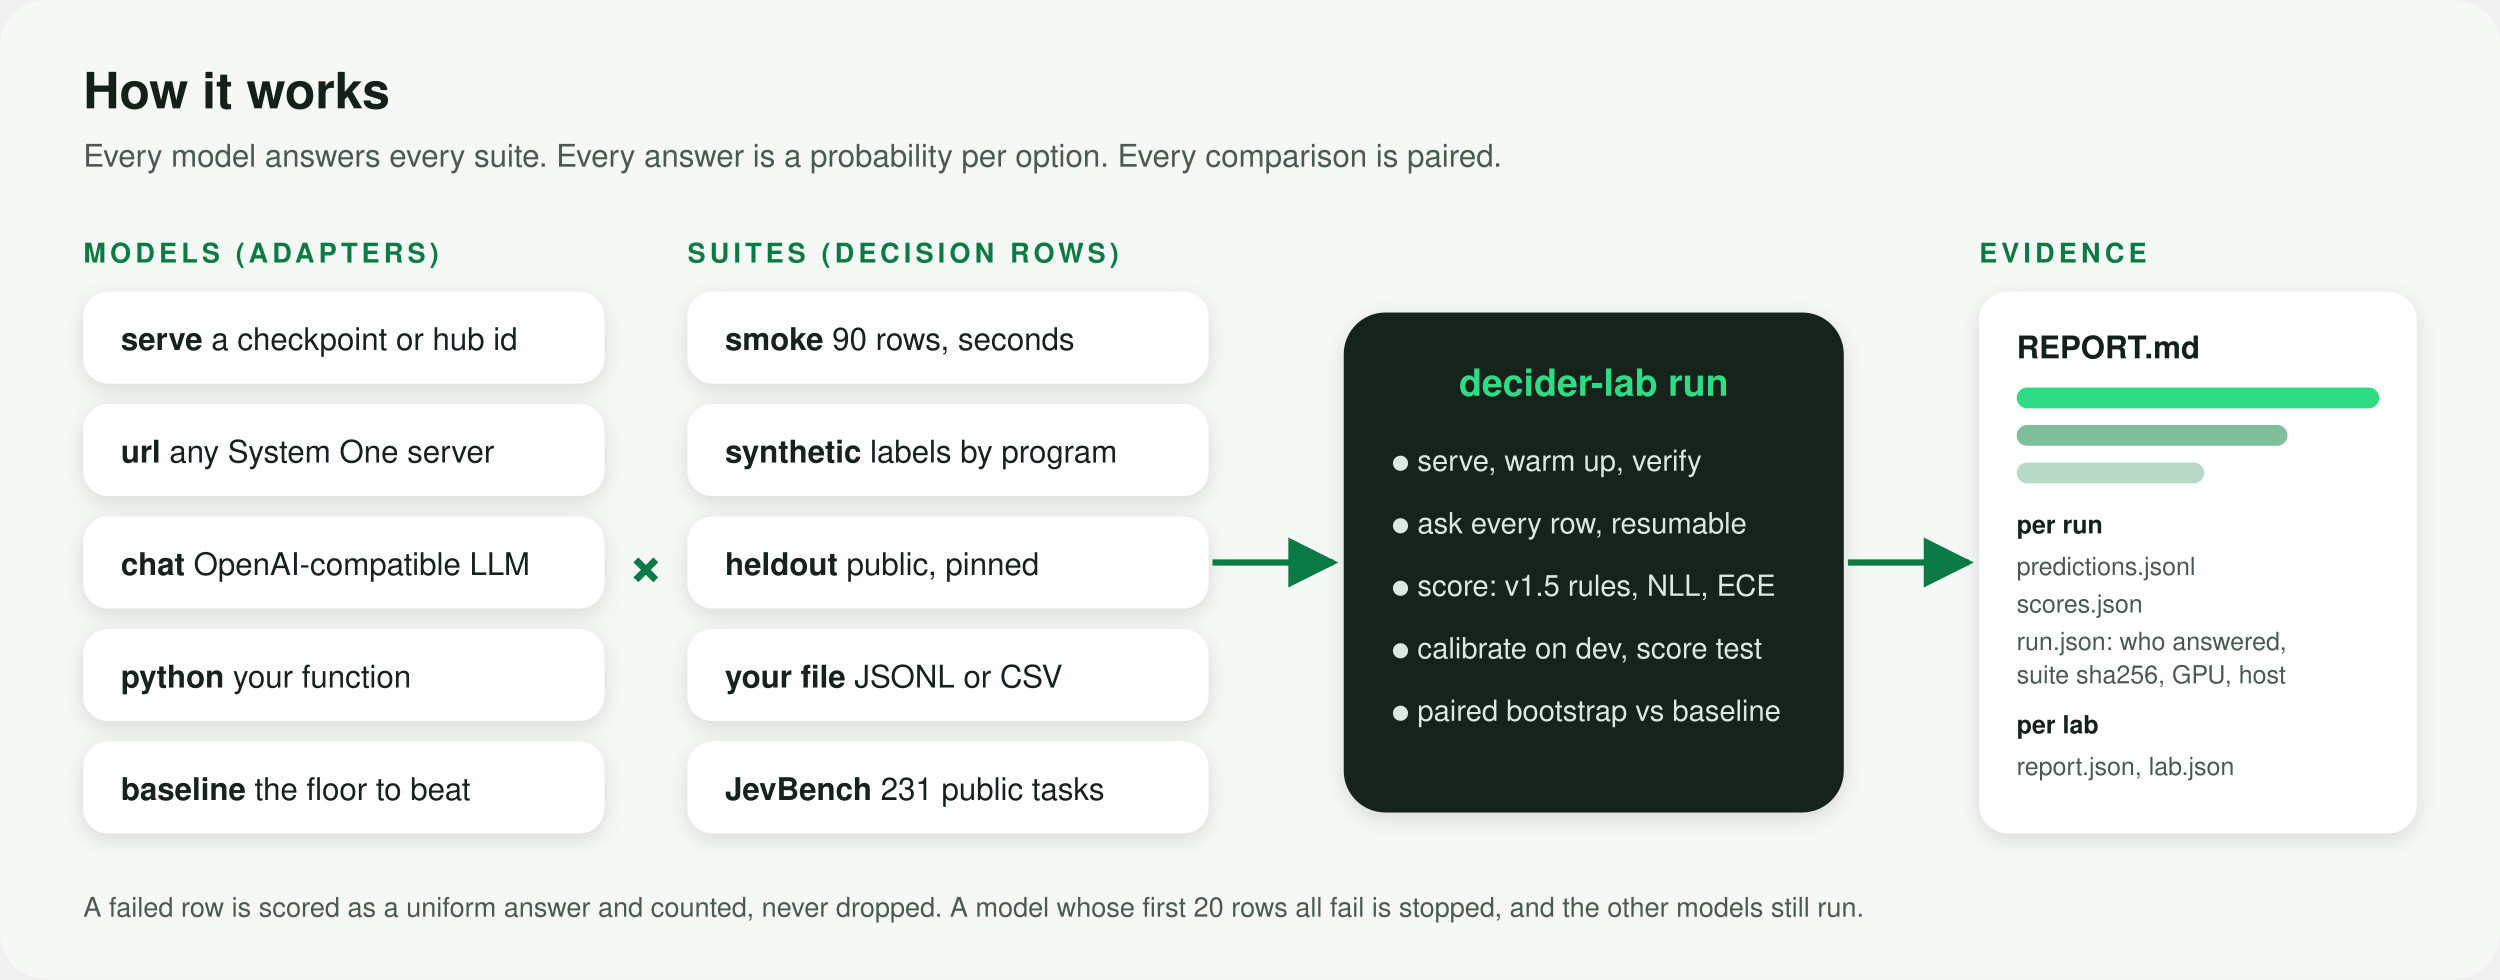
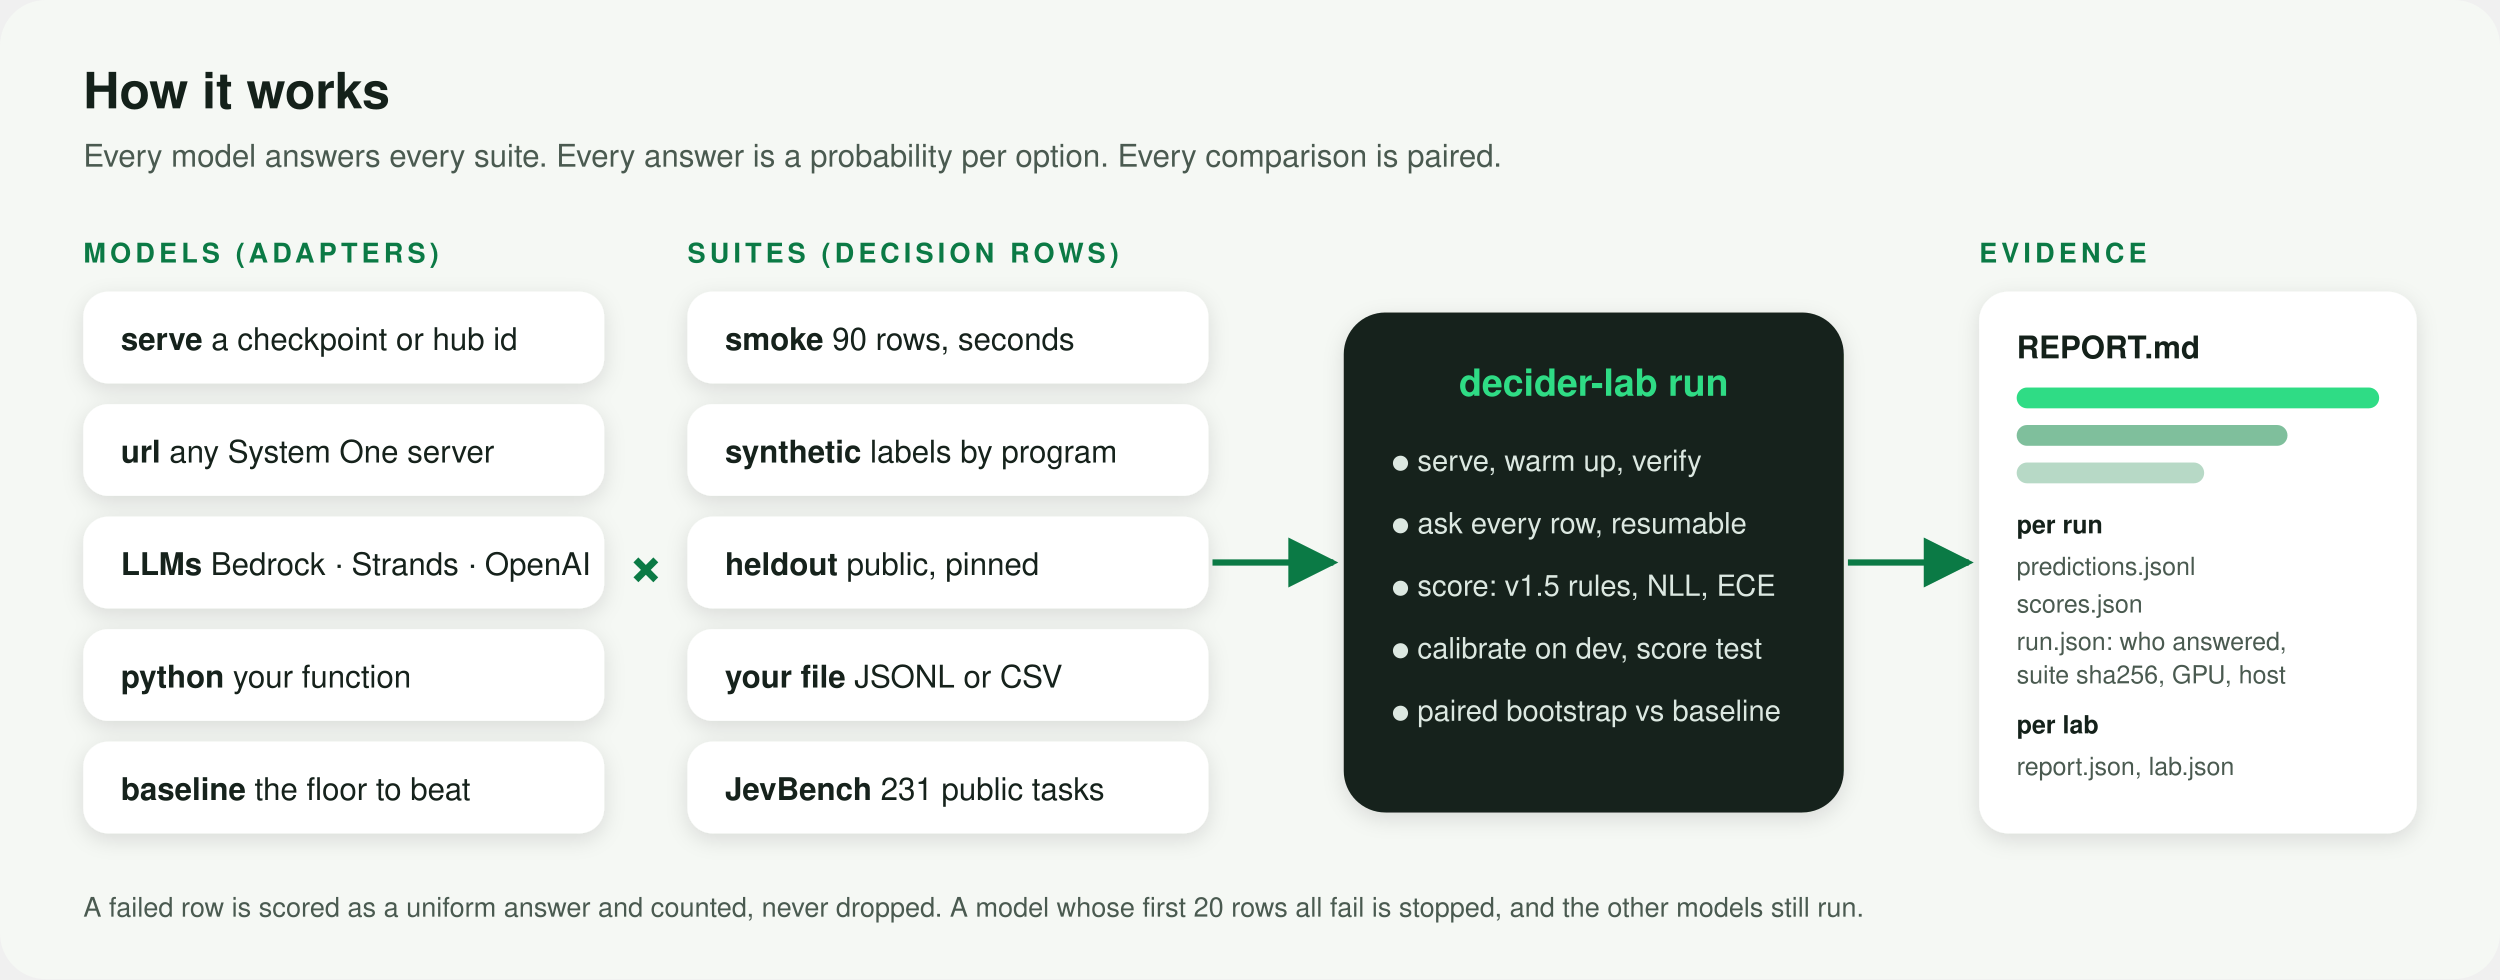
<svg xmlns="http://www.w3.org/2000/svg" viewBox="0 0 1200 470" width="1200" height="470" font-family="-apple-system, Segoe UI, Helvetica, Arial, sans-serif">
  <defs>
    <marker id="a" viewBox="0 0 10 10" refX="9" refY="5" markerWidth="8" markerHeight="8" orient="auto">
      <path d="M0 0L10 5L0 10z" fill="#0B7A45" />
    </marker>
    <filter id="s" x="-10%" y="-10%" width="120%" height="130%">
      <feDropShadow dx="0" dy="3" stdDeviation="5" flood-opacity="0.12" />
    </filter>
  </defs>
  <rect width="1200" height="470" rx="22" fill="#F5F8F4" />
  <text x="40" y="52" font-size="24" font-weight="800" fill="#14211A">How it works</text>
  <text x="40" y="80" font-size="15" fill="#4A5A50">Every model answers every suite. Every answer is a probability per option. Every comparison is paired.</text>
  <text x="40" y="126" font-size="13" font-weight="700" fill="#0B7A45" letter-spacing="2">MODELS (ADAPTERS)</text>
  <g font-size="15" filter="url(#s)">
    <rect x="40" y="140" width="250" height="44" rx="12" fill="#fff" />
    <text x="58" y="168" fill="#14211A">
      <tspan font-weight="700">serve</tspan>  a checkpoint or hub id</text>
    <rect x="40" y="194" width="250" height="44" rx="12" fill="#fff" />
    <text x="58" y="222" fill="#14211A">
      <tspan font-weight="700">url</tspan>  any System One server</text>
    <rect x="40" y="248" width="250" height="44" rx="12" fill="#fff" />
    <text x="58" y="276" fill="#14211A">
-       <tspan font-weight="700">chat</tspan>  OpenAI-compatible LLM</text>
+       <tspan font-weight="700">LLMs</tspan>  Bedrock · Strands · OpenAI</text>
    <rect x="40" y="302" width="250" height="44" rx="12" fill="#fff" />
    <text x="58" y="330" fill="#14211A">
      <tspan font-weight="700">python</tspan>  your function</text>
    <rect x="40" y="356" width="250" height="44" rx="12" fill="#fff" />
    <text x="58" y="384" fill="#14211A">
      <tspan font-weight="700">baseline</tspan>  the floor to beat</text>
  </g>
  <text x="330" y="126" font-size="13" font-weight="700" fill="#0B7A45" letter-spacing="2">SUITES (DECISION ROWS)</text>
  <g font-size="15" filter="url(#s)">
    <rect x="330" y="140" width="250" height="44" rx="12" fill="#fff" />
    <text x="348" y="168" fill="#14211A">
      <tspan font-weight="700">smoke</tspan>  90 rows, seconds</text>
    <rect x="330" y="194" width="250" height="44" rx="12" fill="#fff" />
    <text x="348" y="222" fill="#14211A">
      <tspan font-weight="700">synthetic</tspan>  labels by program</text>
    <rect x="330" y="248" width="250" height="44" rx="12" fill="#fff" />
    <text x="348" y="276" fill="#14211A">
      <tspan font-weight="700">heldout</tspan>  public, pinned</text>
    <rect x="330" y="302" width="250" height="44" rx="12" fill="#fff" />
    <text x="348" y="330" fill="#14211A">
      <tspan font-weight="700">your file</tspan>  JSONL or CSV</text>
    <rect x="330" y="356" width="250" height="44" rx="12" fill="#fff" />
    <text x="348" y="384" fill="#14211A">
      <tspan font-weight="700">JevBench</tspan>  231 public tasks</text>
  </g>
  <text x="310" y="280" text-anchor="middle" font-size="28" font-weight="800" fill="#0B7A45">×</text>
  <path d="M582 270 L 640 270" stroke="#0B7A45" stroke-width="3" marker-end="url(#a)" />
  <g filter="url(#s)">
    <rect x="645" y="150" width="240" height="240" rx="20" fill="#14211A" />
  </g>
  <text x="765" y="190" text-anchor="middle" font-size="18" font-weight="800" fill="#2FDC85">decider-lab run</text>
  <g font-size="14" fill="#DCE8E1">
    <text x="668" y="226">● serve, warm up, verify</text>
    <text x="668" y="256">● ask every row, resumable</text>
    <text x="668" y="286">● score: v1.5 rules, NLL, ECE</text>
    <text x="668" y="316">● calibrate on dev, score test</text>
    <text x="668" y="346">● paired bootstrap vs baseline</text>
  </g>
  <path d="M887 270 L 945 270" stroke="#0B7A45" stroke-width="3" marker-end="url(#a)" />
  <text x="950" y="126" font-size="13" font-weight="700" fill="#0B7A45" letter-spacing="2">EVIDENCE</text>
  <g filter="url(#s)">
    <rect x="950" y="140" width="210" height="260" rx="14" fill="#fff" />
  </g>
  <text x="968" y="172" font-size="15" font-weight="800" fill="#14211A">REPORT.md</text>
  <g font-size="12" fill="#4A5A50">
    <rect x="968" y="186" width="174" height="10" rx="5" fill="#2FDC85" />
    <rect x="968" y="204" width="130" height="10" rx="5" fill="#7FBF9C" />
    <rect x="968" y="222" width="90" height="10" rx="5" fill="#B7D9C6" />
    <text x="968" y="256" font-weight="700" fill="#14211A">per run</text>
    <text x="968" y="276">predictions.jsonl</text>
    <text x="968" y="294">scores.json</text>
    <text x="968" y="312">run.json: who answered,</text>
    <text x="968" y="328">suite sha256, GPU, host</text>
    <text x="968" y="352" font-weight="700" fill="#14211A">per lab</text>
    <text x="968" y="372">report.json, lab.json</text>
  </g>
  <text x="40" y="440" font-size="13" fill="#4A5A50">A failed row is scored as a uniform answer and counted, never dropped. A model whose first 20 rows all fail is stopped, and the other models still run.</text>
</svg>
